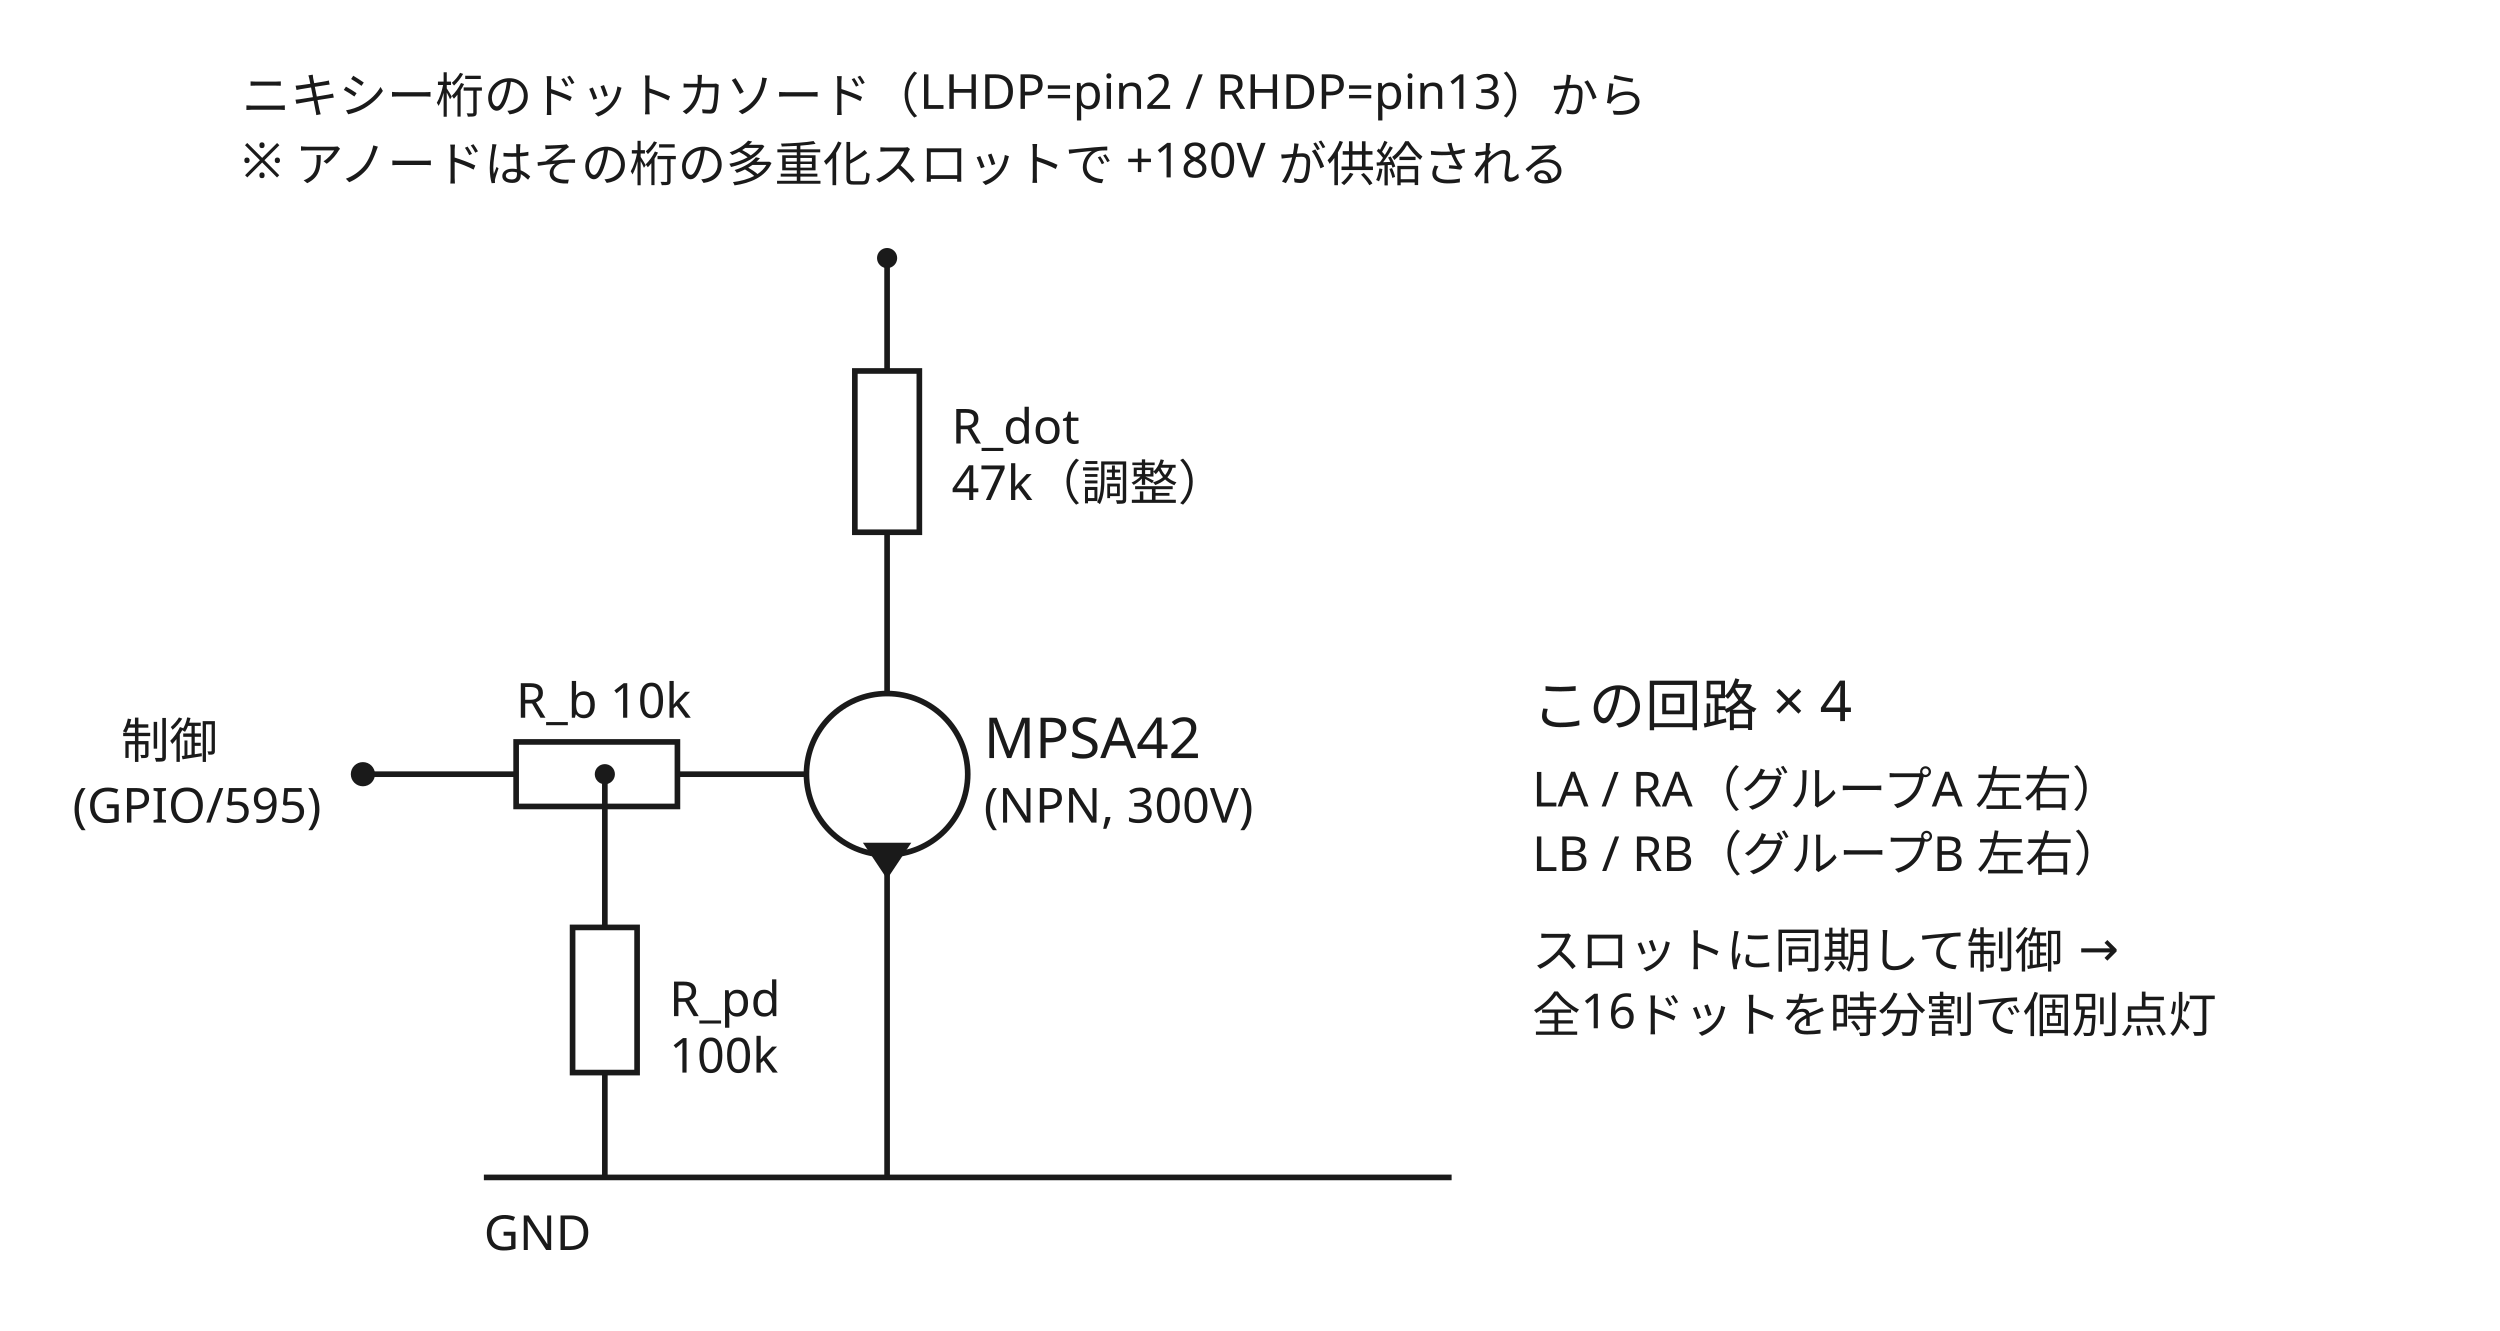
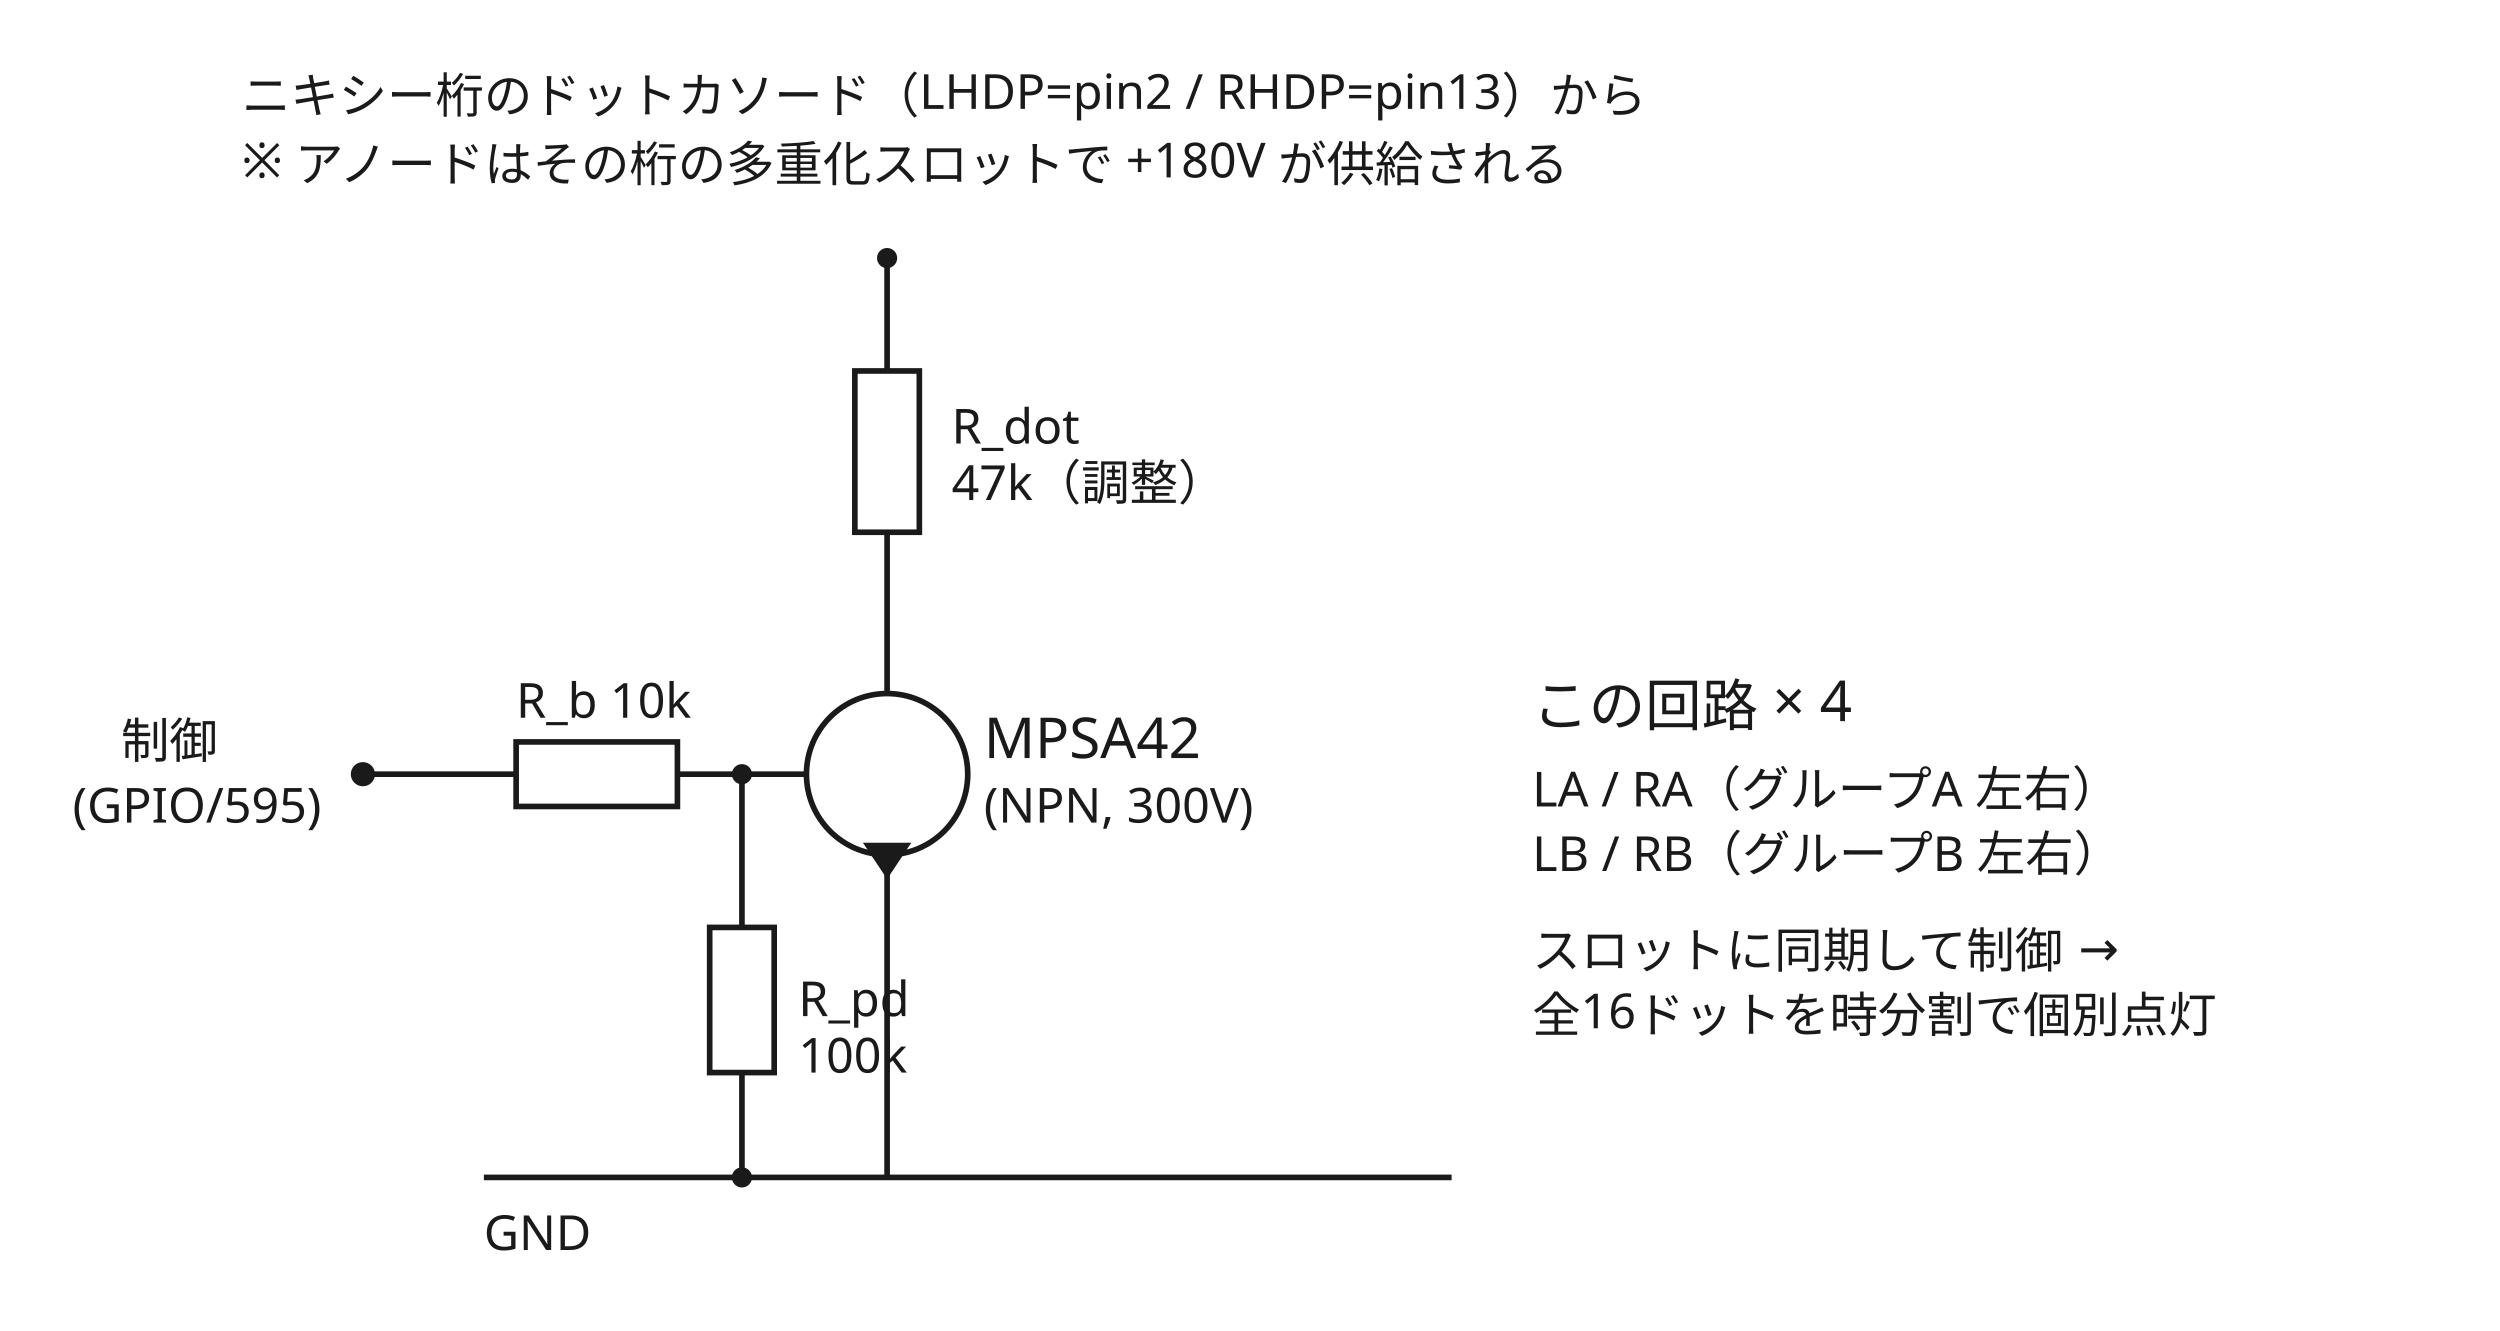
<svg xmlns="http://www.w3.org/2000/svg" width="100%" viewBox="0 0 620 330" role="img">
  <defs>
    <marker id="ar" markerWidth="9" markerHeight="9" refX="6" refY="3" orient="auto">
      <path d="M0,0 L6,3 L0,6 z" fill="#1a1a1a" />
    </marker>
  </defs>
  <style>
text{font-family:sans-serif;fill:#1a1a1a}
.t{font-size:14px}.ts{font-size:12px}
.w{fill:none;stroke:#1a1a1a;stroke-width:1.4}
.body{fill:none;stroke:#1a1a1a;stroke-width:1.4}
.dot{fill:#1a1a1a}
.tri{fill:#1a1a1a}
</style>
  <text class="ts" x="60" y="28" fill="#dc2626">ニキシー桁のドットカソード（LHDP=pin2 / RHDP=pin13）から</text>
  <text class="ts" x="60" y="44">※ アノードはその桁の多重化スロットで +180V が供給される</text>
  <circle class="dot" cx="220" cy="64" r="2.5" />
  <path class="w" d="M220,64 V92" />
  <rect class="body" x="212" y="92" width="16" height="40" />
  <text class="ts" x="236" y="110">R_dot</text>
  <text class="ts" x="236" y="124">47k（調整）</text>
  <path class="w" d="M220,132 V172" />
  <circle class="body" cx="220" cy="192" r="20" />
  <path class="w" d="M220,172 V172" />
  <path class="w" d="M220,212 V292" />
  <polygon class="tri" points="220,218 214,209 226,209" />
  <path class="w" d="M200,192 H168" />
  <text class="t" x="244" y="188">MPSA42</text>
  <text class="ts" x="244" y="204">(NPN, 300V)</text>
  <rect class="body" x="128" y="184" width="40" height="16" />
  <path class="w" d="M128,192 H92" />
  <circle class="dot" cx="90" cy="192" r="3" />
  <text class="ts" x="128" y="178">R_b 10k</text>
  <text class="ts" x="30" y="188">制御</text>
  <text class="ts" x="18" y="204">(GPIO/595)</text>
-   <path class="w" d="M150,192 V230" />
-   <rect class="body" x="142" y="230" width="16" height="36" />
-   <path class="w" d="M150,266 V292" />
-   <circle class="dot" cx="150" cy="192" r="2.5" />
-   <text class="ts" x="166" y="252">R_pd</text>
-   <text class="ts" x="166" y="266">100k</text>
+   <path class="w" d="M184,192 V230" />
+   <rect class="body" x="176" y="230" width="16" height="36" />
+   <path class="w" d="M184,266 V292" />
+   <circle class="dot" cx="184" cy="192" r="2.5" />
+   <circle class="dot" cx="184" cy="292" r="2.5" />
+   <text class="ts" x="198" y="252">R_pd</text>
+   <text class="ts" x="198" y="266">100k</text>
  <path class="w" d="M120,292 H360" />
  <text class="ts" x="120" y="310">GND</text>
  <text class="t" x="380" y="180">この回路 × 4</text>
  <text class="ts" x="380" y="200">LA / RA（グループA 左右）</text>
  <text class="ts" x="380" y="216">LB / RB（グループB 左右）</text>
  <text class="ts" x="380" y="240">スロットに同期して制御 →</text>
  <text class="ts" x="380" y="256">全16ドットを時分割で個別点灯</text>
</svg>
